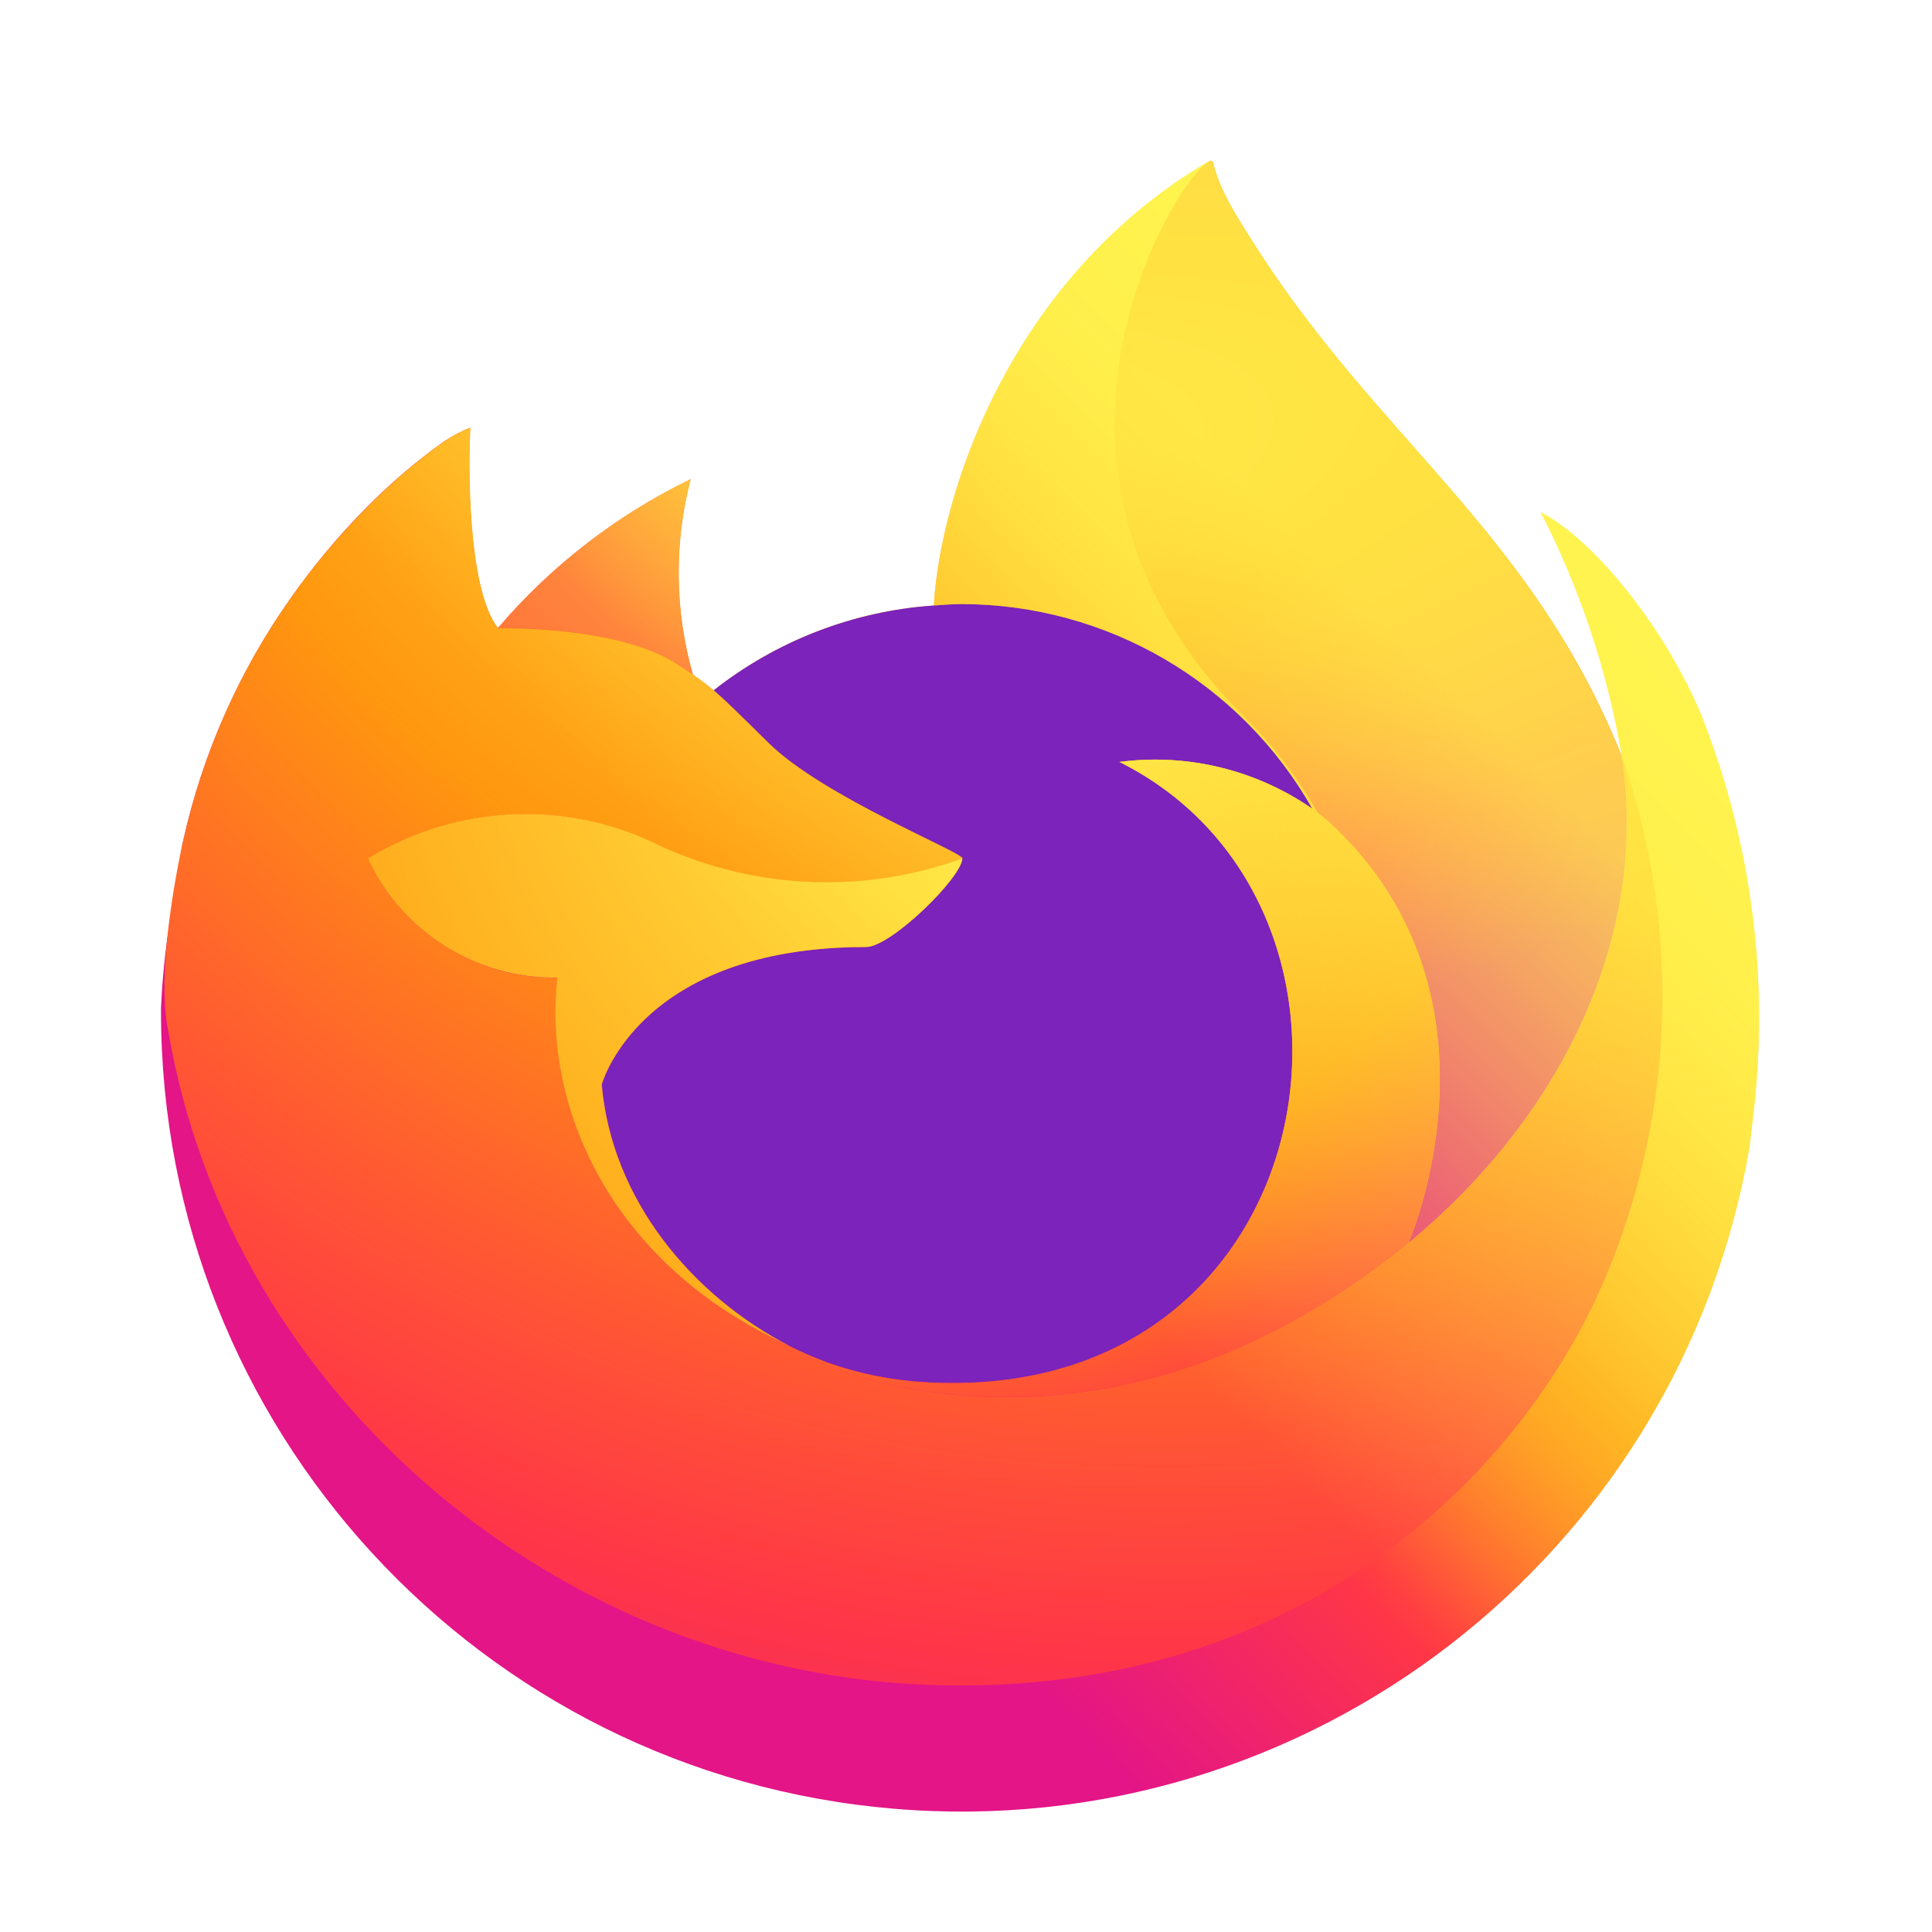
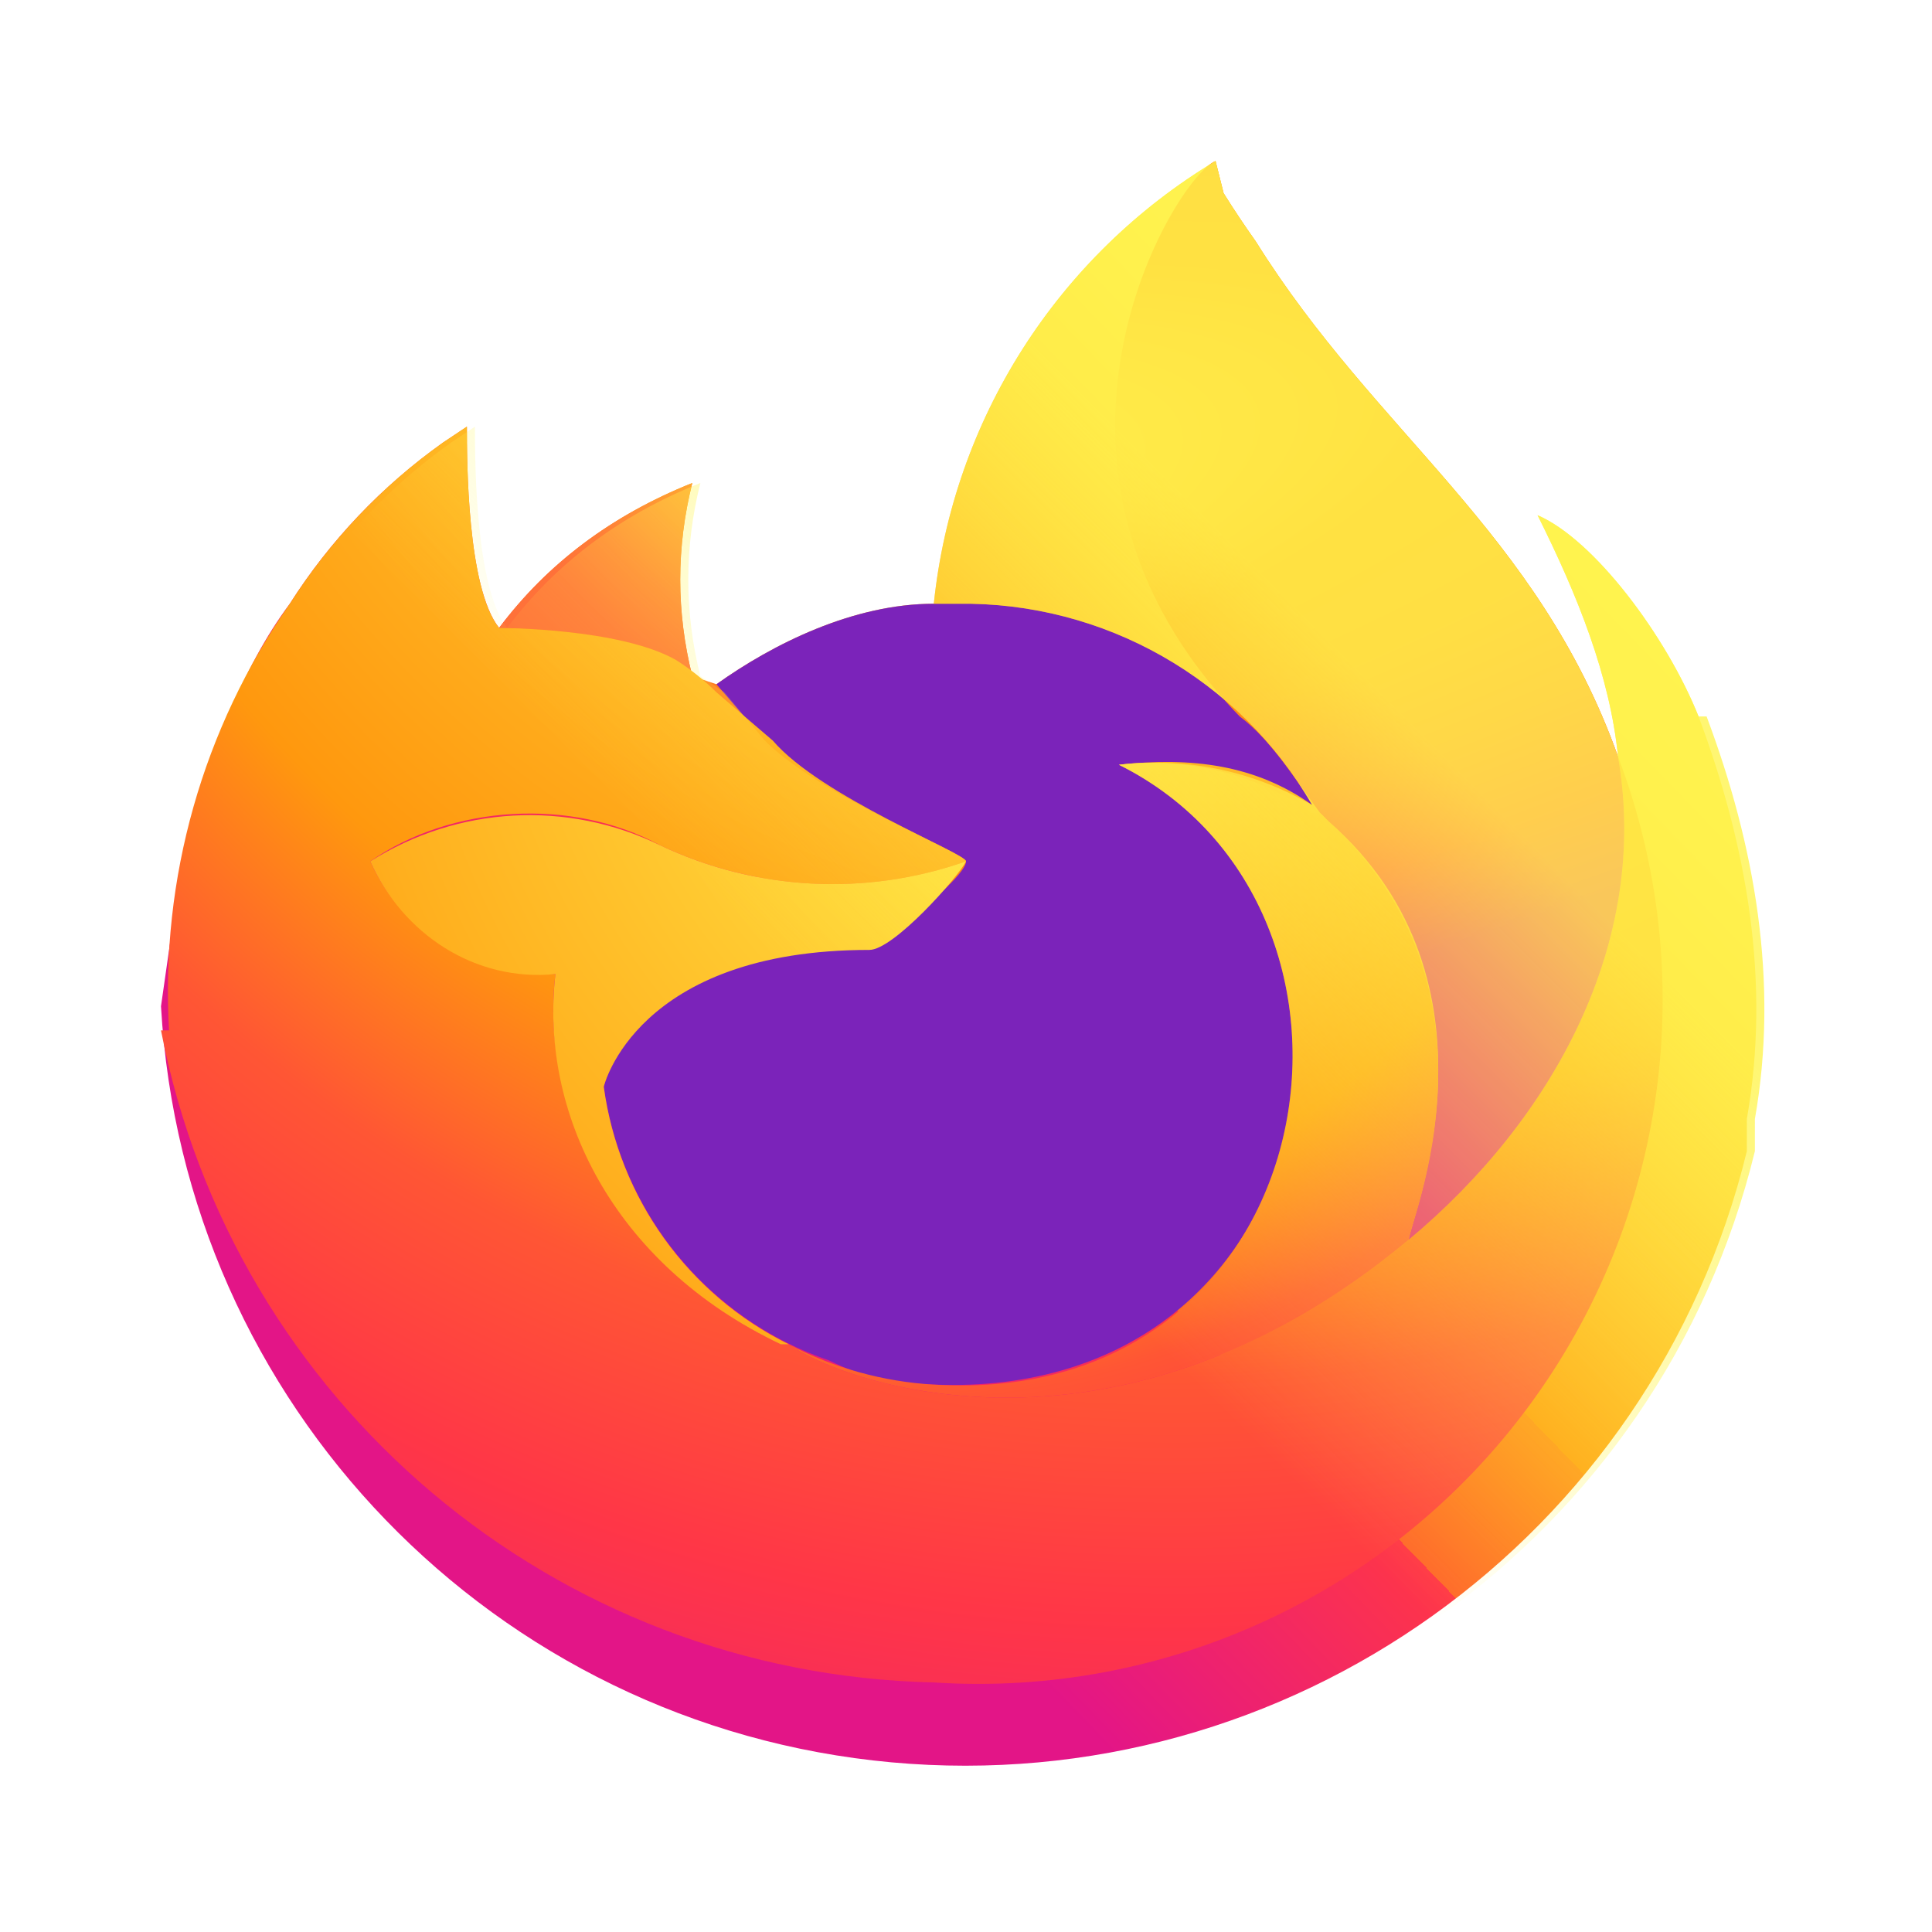
<svg xmlns="http://www.w3.org/2000/svg" viewBox="0 0 24 24" fill="none">
-   <path d="M21.132 8.879C20.701 7.84 19.825 6.718 19.139 6.363C19.628 7.311 19.967 8.328 20.145 9.38L20.147 9.396C19.023 6.595 17.118 5.466 15.562 3.006C15.483 2.882 15.404 2.757 15.328 2.626C15.284 2.55 15.249 2.483 15.218 2.42C15.154 2.296 15.104 2.163 15.07 2.027C15.07 2.014 15.06 2.003 15.047 2.001C15.041 2 15.035 2 15.029 2.001C15.027 2.001 15.025 2.004 15.024 2.004C15.022 2.005 15.019 2.007 15.017 2.008L15.021 2.001C12.524 3.463 11.677 6.168 11.6 7.522C10.603 7.59 9.65 7.958 8.865 8.576C8.783 8.507 8.697 8.442 8.608 8.382C8.382 7.589 8.372 6.75 8.58 5.953C7.664 6.397 6.849 7.026 6.188 7.801H6.184C5.79 7.302 5.817 5.656 5.84 5.312C5.723 5.359 5.612 5.418 5.508 5.488C5.161 5.736 4.835 6.015 4.537 6.32C4.197 6.665 3.886 7.038 3.608 7.435V7.436V7.435C2.969 8.34 2.516 9.364 2.275 10.446L2.261 10.511C2.243 10.599 2.175 11.037 2.164 11.132C2.164 11.139 2.162 11.146 2.161 11.154C2.074 11.606 2.02 12.064 2 12.524V12.575C2.005 17.733 5.955 22.031 11.095 22.468C16.235 22.906 20.855 19.339 21.732 14.255C21.748 14.127 21.762 14 21.777 13.871C21.982 12.179 21.76 10.463 21.132 8.879Z" fill="url(#paint0_linear_29_857)" />
-   <path d="M11.955 10.664C11.939 10.911 11.065 11.764 10.76 11.764C7.934 11.764 7.475 13.473 7.475 13.473C7.601 14.912 8.604 16.098 9.816 16.725C9.872 16.754 9.928 16.78 9.984 16.805C10.081 16.848 10.178 16.888 10.276 16.925C10.692 17.072 11.128 17.156 11.569 17.174C16.522 17.407 17.481 11.251 13.907 9.465C14.75 9.355 15.604 9.563 16.303 10.047C15.414 8.478 13.752 7.507 11.949 7.504C11.831 7.504 11.715 7.514 11.6 7.522C10.603 7.59 9.65 7.958 8.865 8.576C9.016 8.704 9.187 8.875 9.547 9.23C10.222 9.895 11.951 10.583 11.955 10.664Z" fill="#7B23BA" />
-   <path d="M8.401 8.245C8.482 8.297 8.548 8.341 8.606 8.381C8.38 7.589 8.37 6.75 8.578 5.953C7.662 6.397 6.847 7.026 6.186 7.801C6.235 7.8 7.676 7.774 8.401 8.245Z" fill="url(#paint1_radial_29_857)" />
-   <path d="M2.091 12.81C2.858 17.342 6.965 20.802 11.628 20.934C15.943 21.056 18.7 18.551 19.839 16.107C20.803 13.995 20.914 11.592 20.148 9.4V9.39C20.148 9.383 20.147 9.378 20.148 9.381L20.15 9.397C20.503 11.699 19.332 13.929 17.502 15.437L17.496 15.45C13.93 18.354 10.517 17.202 9.826 16.732C9.778 16.709 9.73 16.685 9.682 16.66C7.602 15.666 6.743 13.772 6.927 12.147C5.919 12.162 4.997 11.582 4.573 10.666C5.683 9.986 7.066 9.931 8.227 10.52C9.404 11.054 10.743 11.107 11.958 10.666C11.954 10.586 10.225 9.897 9.551 9.233C9.19 8.878 9.019 8.707 8.868 8.578C8.786 8.509 8.7 8.444 8.611 8.384C8.552 8.344 8.486 8.3 8.406 8.248C7.681 7.777 6.24 7.803 6.192 7.804H6.187C5.794 7.305 5.821 5.658 5.844 5.315C5.727 5.361 5.616 5.42 5.512 5.491C5.164 5.739 4.839 6.017 4.541 6.323C4.199 6.667 3.887 7.039 3.608 7.435V7.436V7.435C2.969 8.34 2.516 9.364 2.275 10.446C2.27 10.466 1.917 12.009 2.091 12.81Z" fill="url(#paint2_radial_29_857)" />
-   <path d="M15.442 8.888C15.805 9.245 16.116 9.65 16.365 10.094C16.42 10.135 16.471 10.176 16.514 10.216C18.767 12.293 17.587 15.228 17.499 15.437C19.329 13.93 20.499 11.7 20.147 9.398C19.023 6.595 17.118 5.466 15.562 3.006C15.483 2.882 15.404 2.757 15.328 2.626C15.284 2.55 15.249 2.483 15.218 2.42C15.154 2.296 15.104 2.163 15.07 2.027C15.07 2.014 15.06 2.003 15.047 2.001C15.041 2 15.035 2 15.029 2.001C15.027 2.001 15.025 2.004 15.024 2.004C15.022 2.005 15.019 2.007 15.017 2.008C14.632 2.19 12.353 5.799 15.442 8.888Z" fill="url(#paint3_radial_29_857)" />
-   <path d="M16.513 10.214C16.47 10.175 16.419 10.134 16.364 10.092C16.344 10.077 16.324 10.062 16.302 10.047C15.603 9.563 14.749 9.355 13.906 9.465C17.48 11.252 16.521 17.407 11.568 17.174C11.127 17.156 10.691 17.072 10.275 16.925C10.177 16.888 10.08 16.849 9.983 16.805C9.927 16.78 9.871 16.754 9.815 16.725L9.822 16.73C10.513 17.201 13.925 18.353 17.492 15.448L17.497 15.435C17.586 15.227 18.767 12.29 16.513 10.214Z" fill="url(#paint4_radial_29_857)" />
-   <path d="M7.475 13.473C7.475 13.473 7.934 11.764 10.76 11.764C11.065 11.764 11.94 10.911 11.955 10.664C10.74 11.104 9.401 11.051 8.224 10.517C7.063 9.928 5.68 9.984 4.57 10.664C4.993 11.579 5.916 12.159 6.924 12.145C6.74 13.769 7.599 15.664 9.678 16.657C9.725 16.68 9.768 16.704 9.816 16.725C8.603 16.098 7.601 14.912 7.475 13.473Z" fill="url(#paint5_radial_29_857)" />
-   <path d="M21.132 8.879C20.701 7.84 19.825 6.718 19.139 6.363C19.628 7.311 19.967 8.328 20.145 9.38L20.147 9.396C19.023 6.595 17.118 5.466 15.562 3.006C15.483 2.882 15.404 2.757 15.328 2.626C15.284 2.55 15.249 2.483 15.218 2.42C15.154 2.296 15.104 2.163 15.07 2.027C15.07 2.014 15.06 2.003 15.047 2.001C15.041 2 15.035 2 15.029 2.001C15.027 2.001 15.025 2.004 15.024 2.004C15.022 2.005 15.019 2.007 15.017 2.008L15.021 2.001C12.524 3.463 11.677 6.168 11.6 7.522C11.715 7.514 11.83 7.504 11.949 7.504C13.752 7.507 15.414 8.478 16.303 10.047C15.604 9.563 14.75 9.355 13.907 9.465C17.481 11.252 16.522 17.407 11.569 17.174C11.128 17.156 10.692 17.072 10.276 16.925C10.178 16.888 10.081 16.849 9.984 16.805C9.928 16.78 9.872 16.754 9.816 16.725L9.823 16.73C9.775 16.707 9.727 16.683 9.678 16.658C9.725 16.68 9.768 16.704 9.816 16.725C8.603 16.098 7.601 14.912 7.475 13.473C7.475 13.473 7.934 11.764 10.76 11.764C11.065 11.764 11.94 10.911 11.955 10.664C11.951 10.583 10.222 9.895 9.547 9.23C9.187 8.875 9.016 8.704 8.865 8.576C8.783 8.507 8.697 8.442 8.608 8.382C8.382 7.589 8.372 6.75 8.58 5.953C7.664 6.397 6.849 7.026 6.188 7.801H6.184C5.79 7.302 5.817 5.656 5.84 5.312C5.723 5.359 5.612 5.418 5.508 5.488C5.161 5.736 4.835 6.015 4.537 6.32C4.197 6.665 3.886 7.038 3.608 7.435V7.436V7.435C2.969 8.34 2.516 9.364 2.275 10.446L2.261 10.511C2.243 10.599 2.159 11.043 2.147 11.138C2.147 11.145 2.147 11.131 2.147 11.138C2.07 11.597 2.021 12.059 2 12.524V12.575C2.005 17.733 5.955 22.031 11.095 22.468C16.235 22.906 20.855 19.339 21.732 14.255C21.748 14.127 21.762 14 21.777 13.871C21.982 12.179 21.76 10.463 21.132 8.879Z" fill="url(#paint6_linear_29_857)" />
+   <path d="M21.1 8.9c-.4-1-1.3-2.2-2-2.5.5 1 .9 2 1 3-1-2.8-3-4-4.5-6.4a12.2 12.2 0 0 1-.4-.6l-.1-.4a7.3 7.3 0 0 0-3.5 5.5c-1 0-2 .5-2.7 1l-.3-.1c-.2-.8-.2-1.6 0-2.4-1 .4-1.8 1-2.4 1.8-.4-.5-.4-2.1-.4-2.5l-.3.2a7.2 7.2 0 0 0-1.9 2c-.6.8-1 1.9-1.3 3l-.1.6-.2 1.4a10 10 0 0 0 19.7 1.8v-.4c.3-1.7 0-3.4-.6-5Z" fill="url(#a)" />
+   <path d="M12 10.7c0 .2-1 1-1.2 1-2.9 0-3.3 1.8-3.3 1.8a4.2 4.2 0 0 0 2.8 3.4c.4.2.8.3 1.3.3 5 .2 5.9-6 2.3-7.7.9-.1 1.7 0 2.4.5a5 5 0 0 0-4.4-2.5h-.3c-1 0-2 .5-2.7 1l.6.7c.7.7 2.5 1.4 2.5 1.5Z" fill="#7B23BA" />
+   <path d="m8.4 8.2.2.2c-.2-.8-.2-1.6 0-2.4-1 .4-1.8 1-2.4 1.8 0 0 1.5 0 2.2.4Z" fill="url(#b)" />
+   <path d="M2 12.8a10 10 0 0 0 9.6 8.1 8.5 8.5 0 0 0 8.5-11.5c.4 2.3-.8 4.5-2.6 6-3.6 3-7 1.8-7.7 1.3h-.1c-2.1-1-3-3-2.8-4.6-1 0-1.9-.5-2.3-1.4 1-.7 2.5-.8 3.6-.2a5 5 0 0 0 3.8.2c0-.1-1.8-.8-2.4-1.5l-.7-.6a3 3 0 0 0-.5-.4c-.7-.4-2.2-.4-2.2-.4-.4-.5-.4-2.1-.4-2.5l-.3.2a7.2 7.2 0 0 0-1.9 2 8.4 8.4 0 0 0-1.5 5.3Z" fill="url(#c)" />
+   <path d="M15.4 8.9c.4.3.7.8 1 1.2l.1.1c2.3 2 1 5 1 5.2 1.8-1.5 3-3.7 2.6-6-1-2.8-3-4-4.5-6.4a12.2 12.2 0 0 1-.4-.6l-.1-.4c-.5.2-2.7 3.8.3 6.9Z" fill="url(#d)" />
+   <path d="m16.5 10.2-.1-.1h-.1c-.7-.5-1.6-.7-2.4-.6 3.6 1.8 2.6 8-2.3 7.7a4.4 4.4 0 0 1-1.8-.5c.7.5 4.1 1.7 7.7-1.3 0-.2 1.3-3.1-1-5.2Z" fill="url(#e)" />
+   <path d="M7.5 13.5s.4-1.7 3.3-1.7c.3 0 1.1-.9 1.2-1.1a5 5 0 0 1-3.8-.2 3.7 3.7 0 0 0-3.6.2c.4.9 1.3 1.5 2.3 1.4-.2 1.7.7 3.6 2.8 4.6h.1a4.2 4.2 0 0 1-2.3-3.2Z" fill="url(#f)" />
+   <path d="M21.1 8.9c-.4-1-1.3-2.2-2-2.5.5 1 .9 2 1 3-1-2.8-3-4-4.5-6.4a12.2 12.2 0 0 1-.4-.6l-.1-.4a7.3 7.3 0 0 0-3.5 5.5h.3a5 5 0 0 1 4.4 2.5c-.7-.4-1.5-.6-2.4-.5 3.6 1.8 2.6 8-2.3 7.7a4.4 4.4 0 0 1-1.6-.4h-.2l-.1-.1h.1a4.2 4.2 0 0 1-2.3-3.2s.4-1.7 3.3-1.7c.3 0 1.1-.9 1.2-1.1 0-.1-1.8-.8-2.5-1.5L9 8.6l-.3-.2c-.2-.8-.2-1.6 0-2.4-1 .4-1.8 1-2.4 1.8-.4-.5-.4-2.1-.4-2.5l-.3.2a7.2 7.2 0 0 0-1.9 2c-.6.8-1 1.9-1.3 3l-.2.6-.1 1.4a10 10 0 0 0 19.7 1.8v-.4c.3-1.7 0-3.4-.6-5Z" fill="url(#g)" />
  <defs>
-     <linearGradient id="paint0_linear_29_857" x1="19.322" y1="5.177" x2="3.361" y2="20.576" gradientUnits="userSpaceOnUse">
-       <stop offset="0.048" stop-color="#FFF44F" />
-       <stop offset="0.111" stop-color="#FFE847" />
-       <stop offset="0.225" stop-color="#FFC830" />
-       <stop offset="0.368" stop-color="#FF980E" />
-       <stop offset="0.401" stop-color="#FF8B16" />
-       <stop offset="0.462" stop-color="#FF672A" />
-       <stop offset="0.534" stop-color="#FF3647" />
-       <stop offset="0.705" stop-color="#E31587" />
+     <radialGradient id="b" cx="0" cy="0" r="1" gradientUnits="userSpaceOnUse" gradientTransform="translate(11.2 3.4) scale(7.09641)">
+       <stop stop-color="#FFE226" />
+       <stop offset=".1" stop-color="#FFDB27" />
+       <stop offset=".3" stop-color="#FFC82A" />
+       <stop offset=".5" stop-color="#FFA930" />
+       <stop offset=".7" stop-color="#FF7E37" />
+       <stop offset=".8" stop-color="#FF7139" />
+     </radialGradient>
+     <radialGradient id="c" cx="0" cy="0" r="1" gradientUnits="userSpaceOnUse" gradientTransform="matrix(30.2773 0 0 30.2771 14.6 -1)">
+       <stop offset=".1" stop-color="#FFF44F" />
+       <stop offset=".5" stop-color="#FF980E" />
+       <stop offset=".6" stop-color="#FF5634" />
+       <stop offset=".7" stop-color="#FF3647" />
+       <stop offset=".9" stop-color="#E31587" />
+     </radialGradient>
+     <radialGradient id="d" cx="0" cy="0" r="1" gradientUnits="userSpaceOnUse" gradientTransform="matrix(2.32884 10.45005 -44.89283 10.00455 4.6 7.6)">
+       <stop stop-color="#FFF44F" />
+       <stop offset=".1" stop-color="#FFE847" />
+       <stop offset=".2" stop-color="#FFC830" />
+       <stop offset=".3" stop-color="#FF980E" />
+       <stop offset=".4" stop-color="#FF8B16" />
+       <stop offset=".5" stop-color="#FF672A" />
+       <stop offset=".6" stop-color="#FF3647" />
+       <stop offset=".7" stop-color="#E31587" />
+     </radialGradient>
+     <radialGradient id="e" cx="0" cy="0" r="1" gradientUnits="userSpaceOnUse" gradientTransform="matrix(18.9027 0 0 18.9026 10.9 6)">
+       <stop offset=".1" stop-color="#FFF44F" />
+       <stop offset=".5" stop-color="#FF980E" />
+       <stop offset=".6" stop-color="#FF5634" />
+       <stop offset=".7" stop-color="#FF3647" />
+       <stop offset=".9" stop-color="#E31587" />
+     </radialGradient>
+     <radialGradient id="f" cx="0" cy="0" r="1" gradientUnits="userSpaceOnUse" gradientTransform="translate(14.7 7.2) scale(20.6887)">
+       <stop offset=".1" stop-color="#FFF44F" />
+       <stop offset=".2" stop-color="#FFE141" />
+       <stop offset=".5" stop-color="#FFAF1E" />
+       <stop offset=".6" stop-color="#FF980E" />
+     </radialGradient>
+     <linearGradient id="a" x1="19.3" y1="5.2" x2="3.4" y2="20.6" gradientUnits="userSpaceOnUse">
+       <stop offset="0" stop-color="#FFF44F" />
+       <stop offset=".1" stop-color="#FFE847" />
+       <stop offset=".2" stop-color="#FFC830" />
+       <stop offset=".4" stop-color="#FF980E" />
+       <stop offset=".4" stop-color="#FF8B16" />
+       <stop offset=".5" stop-color="#FF672A" />
+       <stop offset=".5" stop-color="#FF3647" />
+       <stop offset=".7" stop-color="#E31587" />
    </linearGradient>
-     <radialGradient id="paint1_radial_29_857" cx="0" cy="0" r="1" gradientUnits="userSpaceOnUse" gradientTransform="translate(11.2228 3.41865) scale(7.09641)">
-       <stop stop-color="#FFE226" />
-       <stop offset="0.121" stop-color="#FFDB27" />
-       <stop offset="0.295" stop-color="#FFC82A" />
-       <stop offset="0.502" stop-color="#FFA930" />
-       <stop offset="0.732" stop-color="#FF7E37" />
-       <stop offset="0.792" stop-color="#FF7139" />
-     </radialGradient>
-     <radialGradient id="paint2_radial_29_857" cx="0" cy="0" r="1" gradientUnits="userSpaceOnUse" gradientTransform="translate(14.553 -1.07325) scale(30.2773 30.2771)">
-       <stop offset="0.113" stop-color="#FFF44F" />
-       <stop offset="0.456" stop-color="#FF980E" />
-       <stop offset="0.622" stop-color="#FF5634" />
-       <stop offset="0.716" stop-color="#FF3647" />
-       <stop offset="0.904" stop-color="#E31587" />
-     </radialGradient>
-     <radialGradient id="paint3_radial_29_857" cx="0" cy="0" r="1" gradientUnits="userSpaceOnUse" gradientTransform="translate(4.62205 7.57153) rotate(77.4367) scale(10.7064 45.9941)">
-       <stop stop-color="#FFF44F" />
-       <stop offset="0.06" stop-color="#FFE847" />
-       <stop offset="0.168" stop-color="#FFC830" />
-       <stop offset="0.304" stop-color="#FF980E" />
-       <stop offset="0.356" stop-color="#FF8B16" />
-       <stop offset="0.455" stop-color="#FF672A" />
-       <stop offset="0.57" stop-color="#FF3647" />
-       <stop offset="0.737" stop-color="#E31587" />
-     </radialGradient>
-     <radialGradient id="paint4_radial_29_857" cx="0" cy="0" r="1" gradientUnits="userSpaceOnUse" gradientTransform="translate(10.8893 6.05641) scale(18.9027 18.9026)">
-       <stop offset="0.137" stop-color="#FFF44F" />
-       <stop offset="0.48" stop-color="#FF980E" />
-       <stop offset="0.592" stop-color="#FF5634" />
-       <stop offset="0.655" stop-color="#FF3647" />
-       <stop offset="0.904" stop-color="#E31587" />
-     </radialGradient>
-     <radialGradient id="paint5_radial_29_857" cx="0" cy="0" r="1" gradientUnits="userSpaceOnUse" gradientTransform="translate(14.7401 7.16266) scale(20.6887)">
-       <stop offset="0.094" stop-color="#FFF44F" />
-       <stop offset="0.231" stop-color="#FFE141" />
-       <stop offset="0.509" stop-color="#FFAF1E" />
-       <stop offset="0.626" stop-color="#FF980E" />
-     </radialGradient>
-     <linearGradient id="paint6_linear_29_857" x1="19.136" y1="5.092" x2="5.539" y2="18.688" gradientUnits="userSpaceOnUse">
-       <stop offset="0.167" stop-color="#FFF44F" stop-opacity="0.8" />
-       <stop offset="0.266" stop-color="#FFF44F" stop-opacity="0.634" />
-       <stop offset="0.489" stop-color="#FFF44F" stop-opacity="0.217" />
-       <stop offset="0.6" stop-color="#FFF44F" stop-opacity="0" />
+     <linearGradient id="g" x1="19.1" y1="5.1" x2="5.5" y2="18.7" gradientUnits="userSpaceOnUse">
+       <stop offset=".2" stop-color="#FFF44F" stop-opacity=".8" />
+       <stop offset=".3" stop-color="#FFF44F" stop-opacity=".6" />
+       <stop offset=".5" stop-color="#FFF44F" stop-opacity=".2" />
+       <stop offset=".6" stop-color="#FFF44F" stop-opacity="0" />
    </linearGradient>
  </defs>
</svg>
